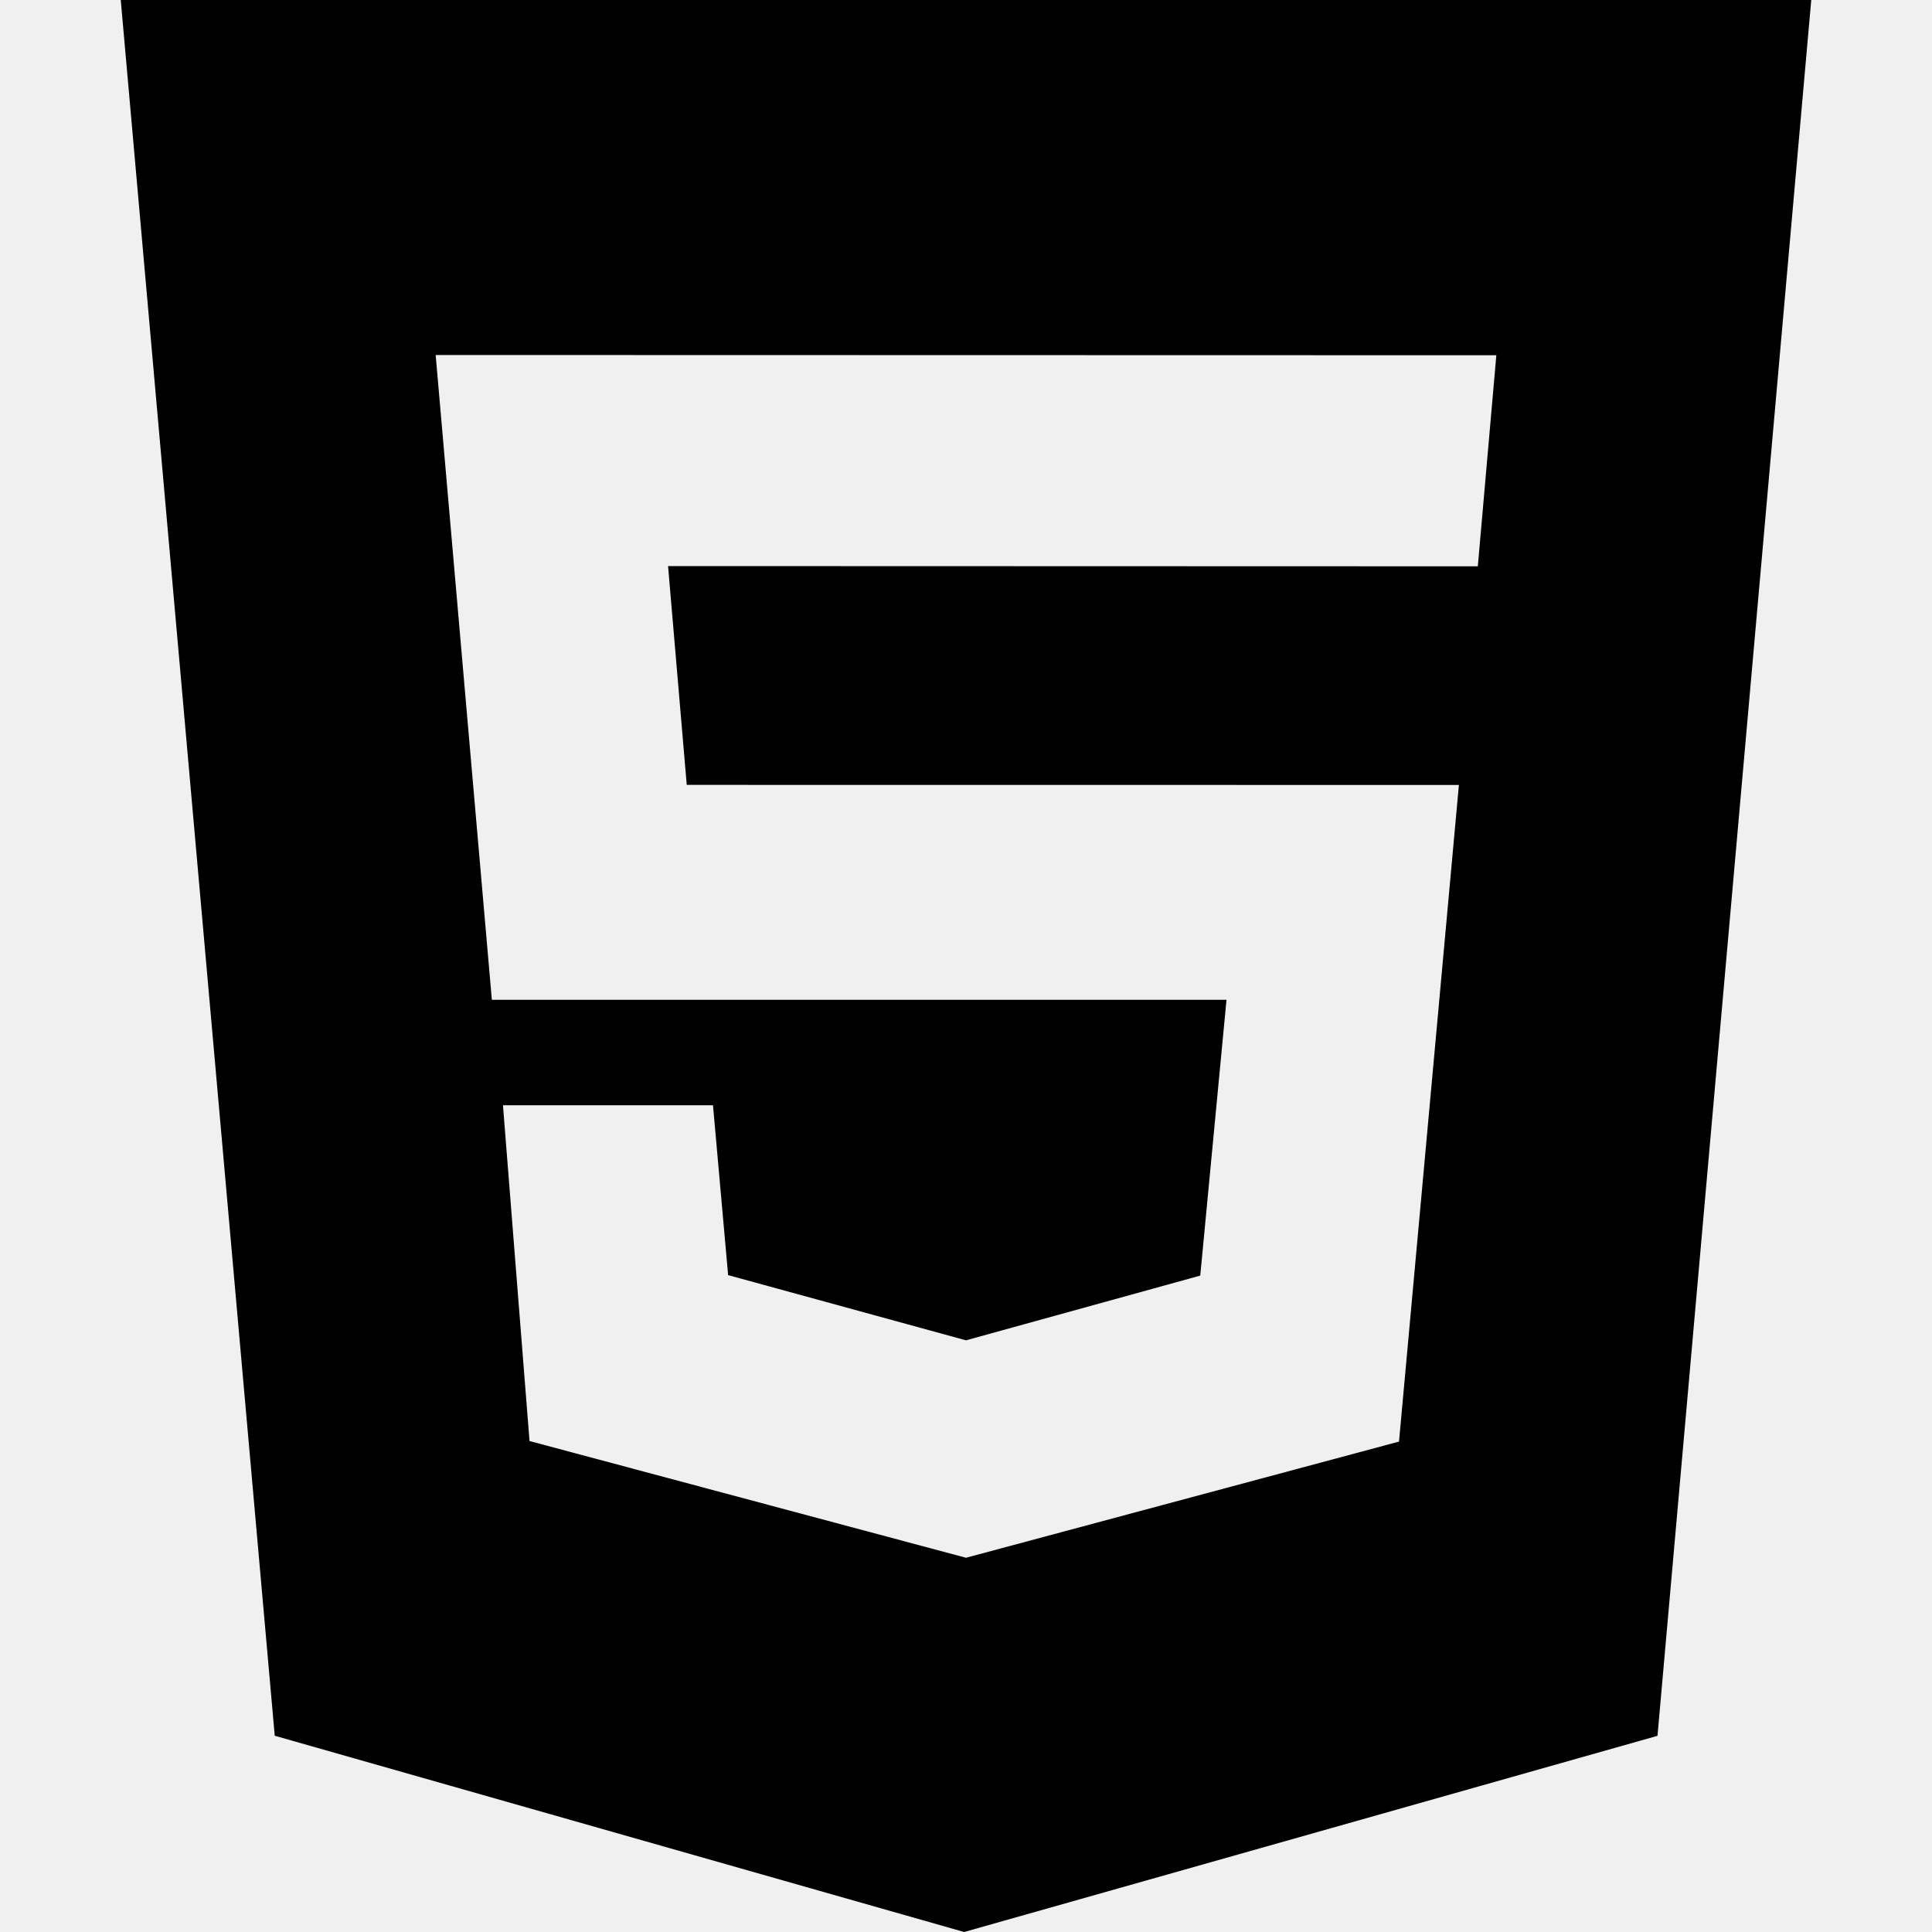
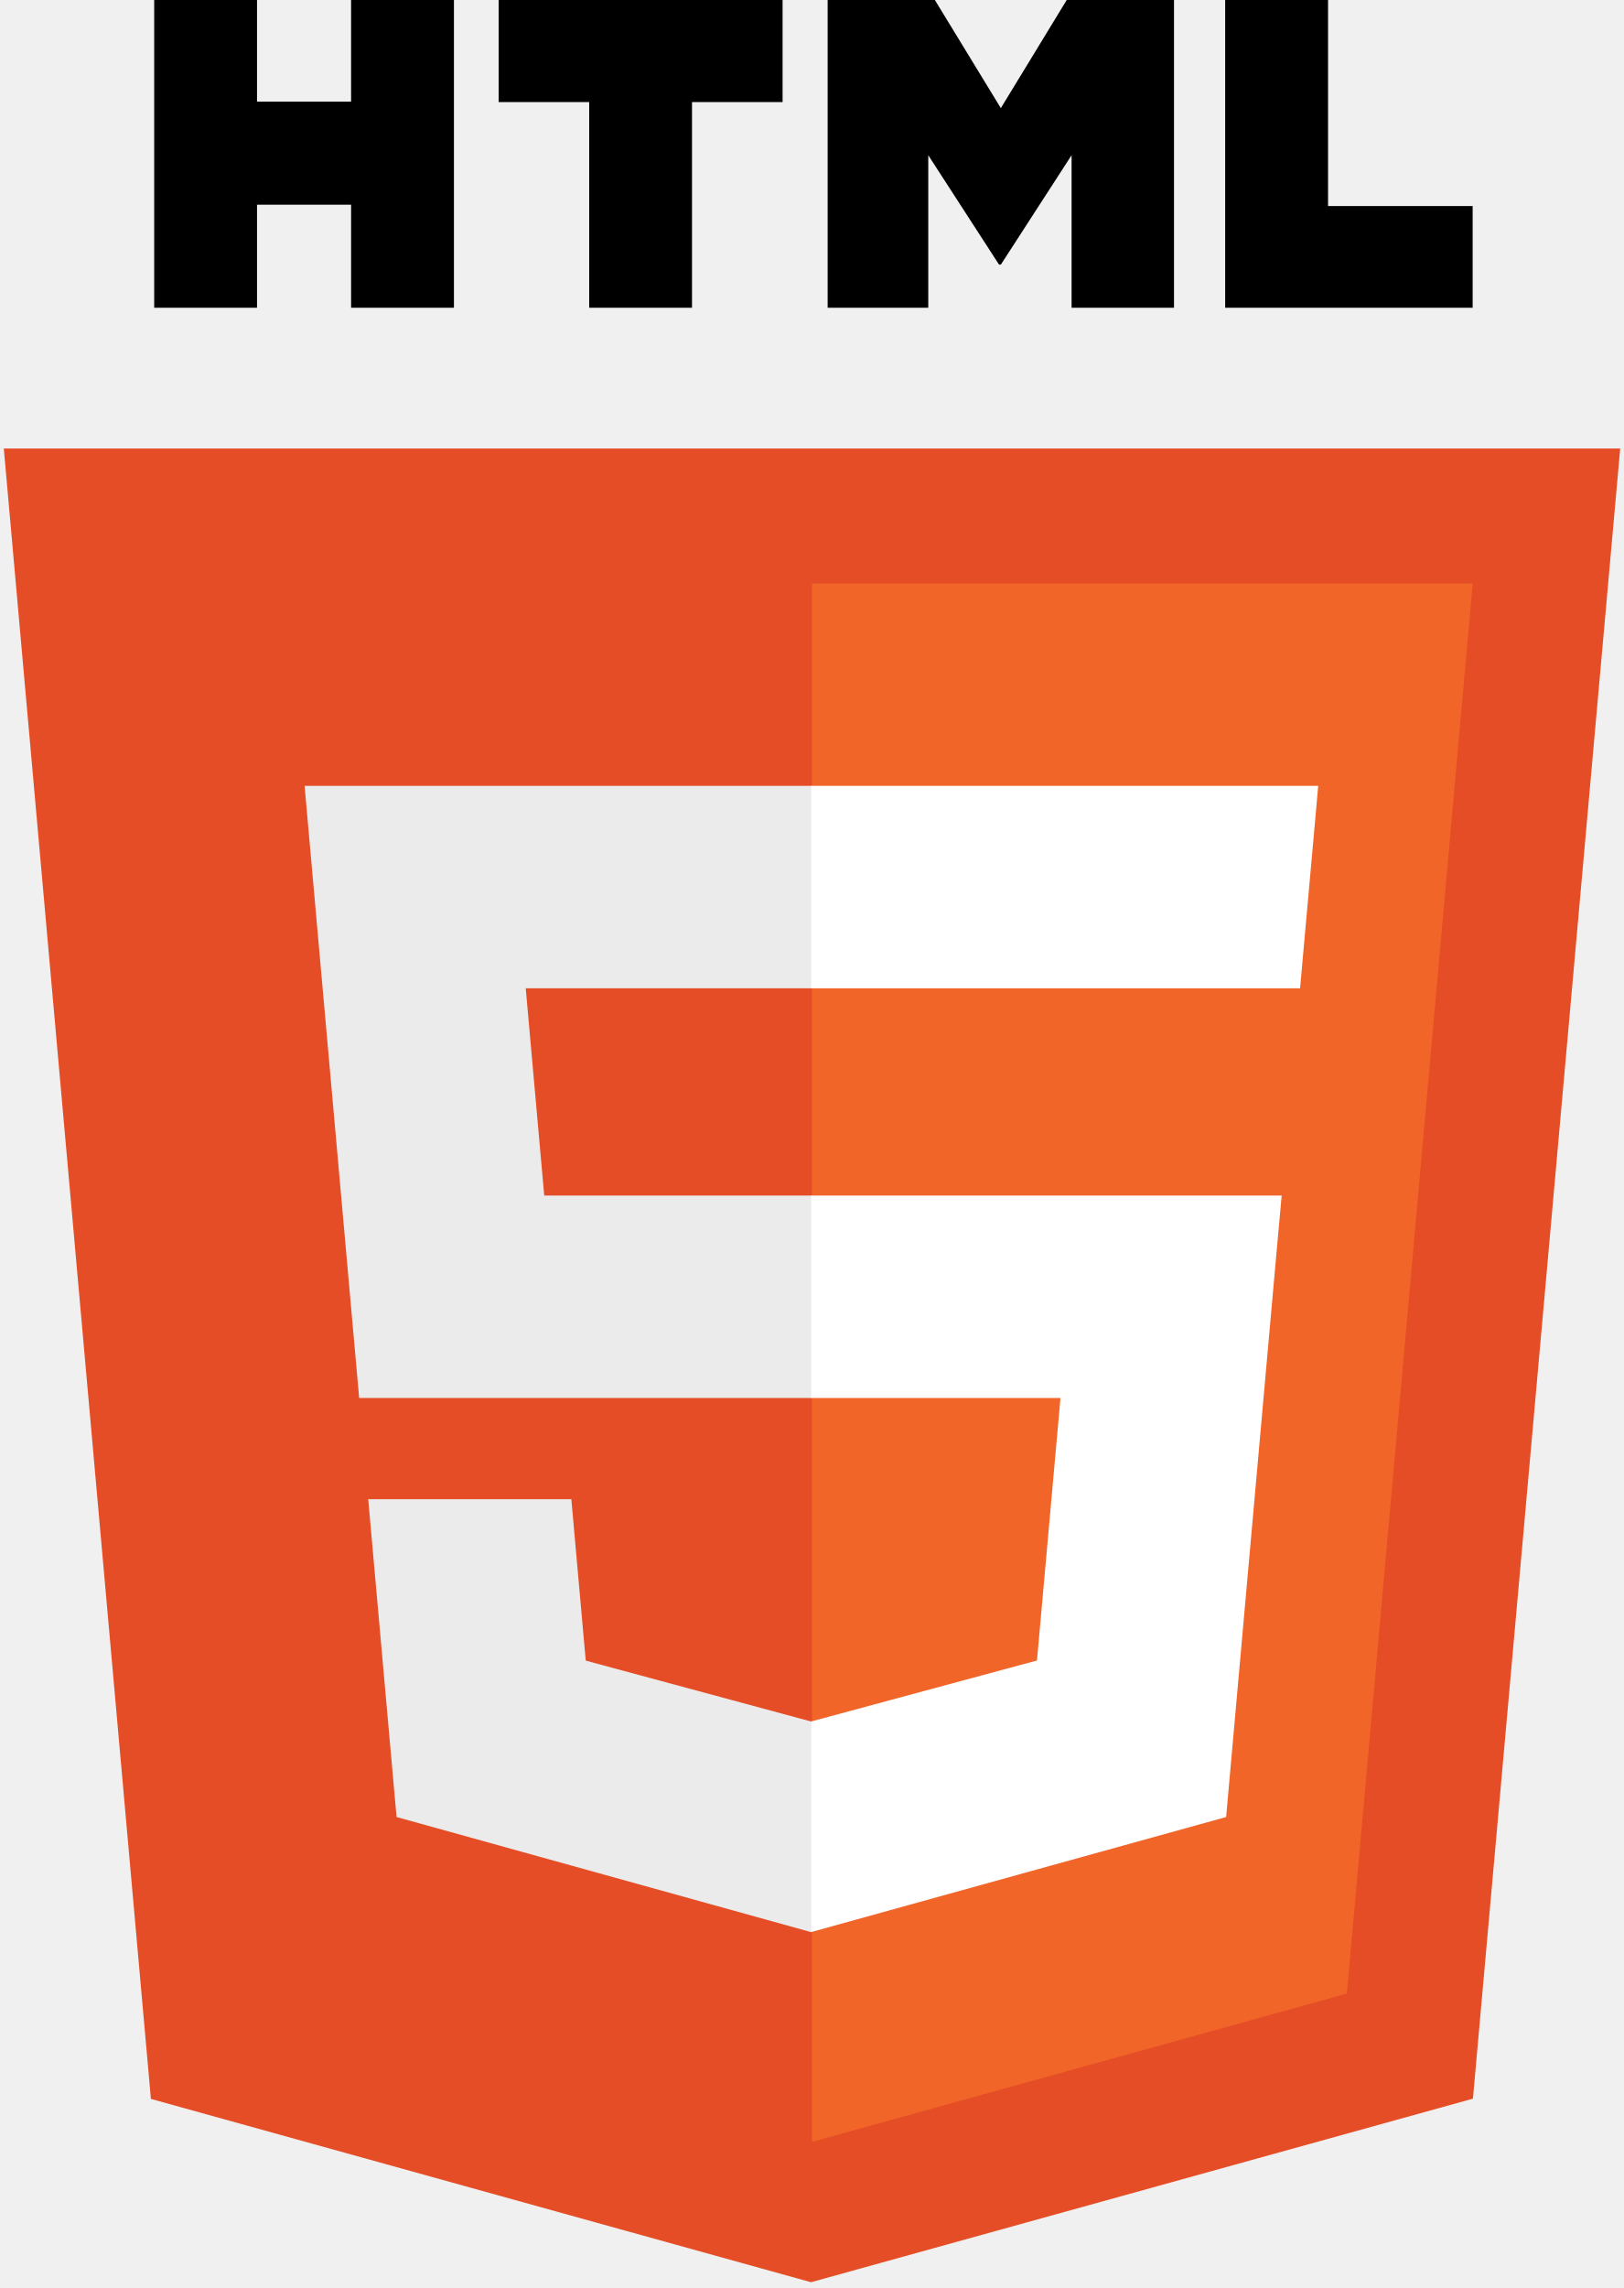
- <svg xmlns="http://www.w3.org/2000/svg" width="1em" height="1em" viewBox="0 0 24 24">
-   <path fill="currentColor" d="M1.5 0h21l-1.91 21.563L11.977 24l-8.564-2.438zm7.031 9.75l-.232-2.718l10.059.003l.23-2.622L5.412 4.41l.698 8.01h9.126l-.326 3.426l-2.91.804l-2.955-.81l-.188-2.11H6.248l.33 4.171L12 19.351l5.379-1.443l.744-8.157z" />
+ <svg xmlns="http://www.w3.org/2000/svg" width="0.71em" height="1em" viewBox="0 0 256 361">
+   <path fill="#e44d26" d="m255.555 70.766l-23.241 260.36l-104.47 28.962l-104.182-28.922L.445 70.766z" />
+   <path fill="#f16529" d="m128 337.95l84.417-23.403l19.86-222.49H128z" />
+   <path fill="#ebebeb" d="M82.82 155.932H128v-31.937H47.917l.764 8.568l7.85 88.01H128v-31.937H85.739zm7.198 80.61h-32.06l4.474 50.146l65.421 18.16l.147-.04V271.58l-.14.037l-35.568-9.604z" />
+   <path d="M24.18 0h16.23v16.035h14.847V0h16.231v48.558h-16.23v-16.26H40.411v16.26h-16.23V0M92.83 16.103H78.544V0h44.814v16.103h-14.295v32.455h-16.23V16.103zM130.47 0h16.923l10.41 17.062L168.203 0h16.93v48.558h-16.164V24.49l-11.166 17.265h-.28L146.35 24.49v24.068h-15.88zm62.74 0h16.235v32.508h22.824v16.05h-39.06z" />
+   <path fill="#fff" d="M127.89 220.573h39.327l-3.708 41.42l-35.62 9.614v33.226l65.473-18.145l.48-5.396l7.506-84.08l.779-8.576H127.89zm0-64.719v.078h77.143l.64-7.178l1.456-16.191l.763-8.568H127.89z" />
</svg>
